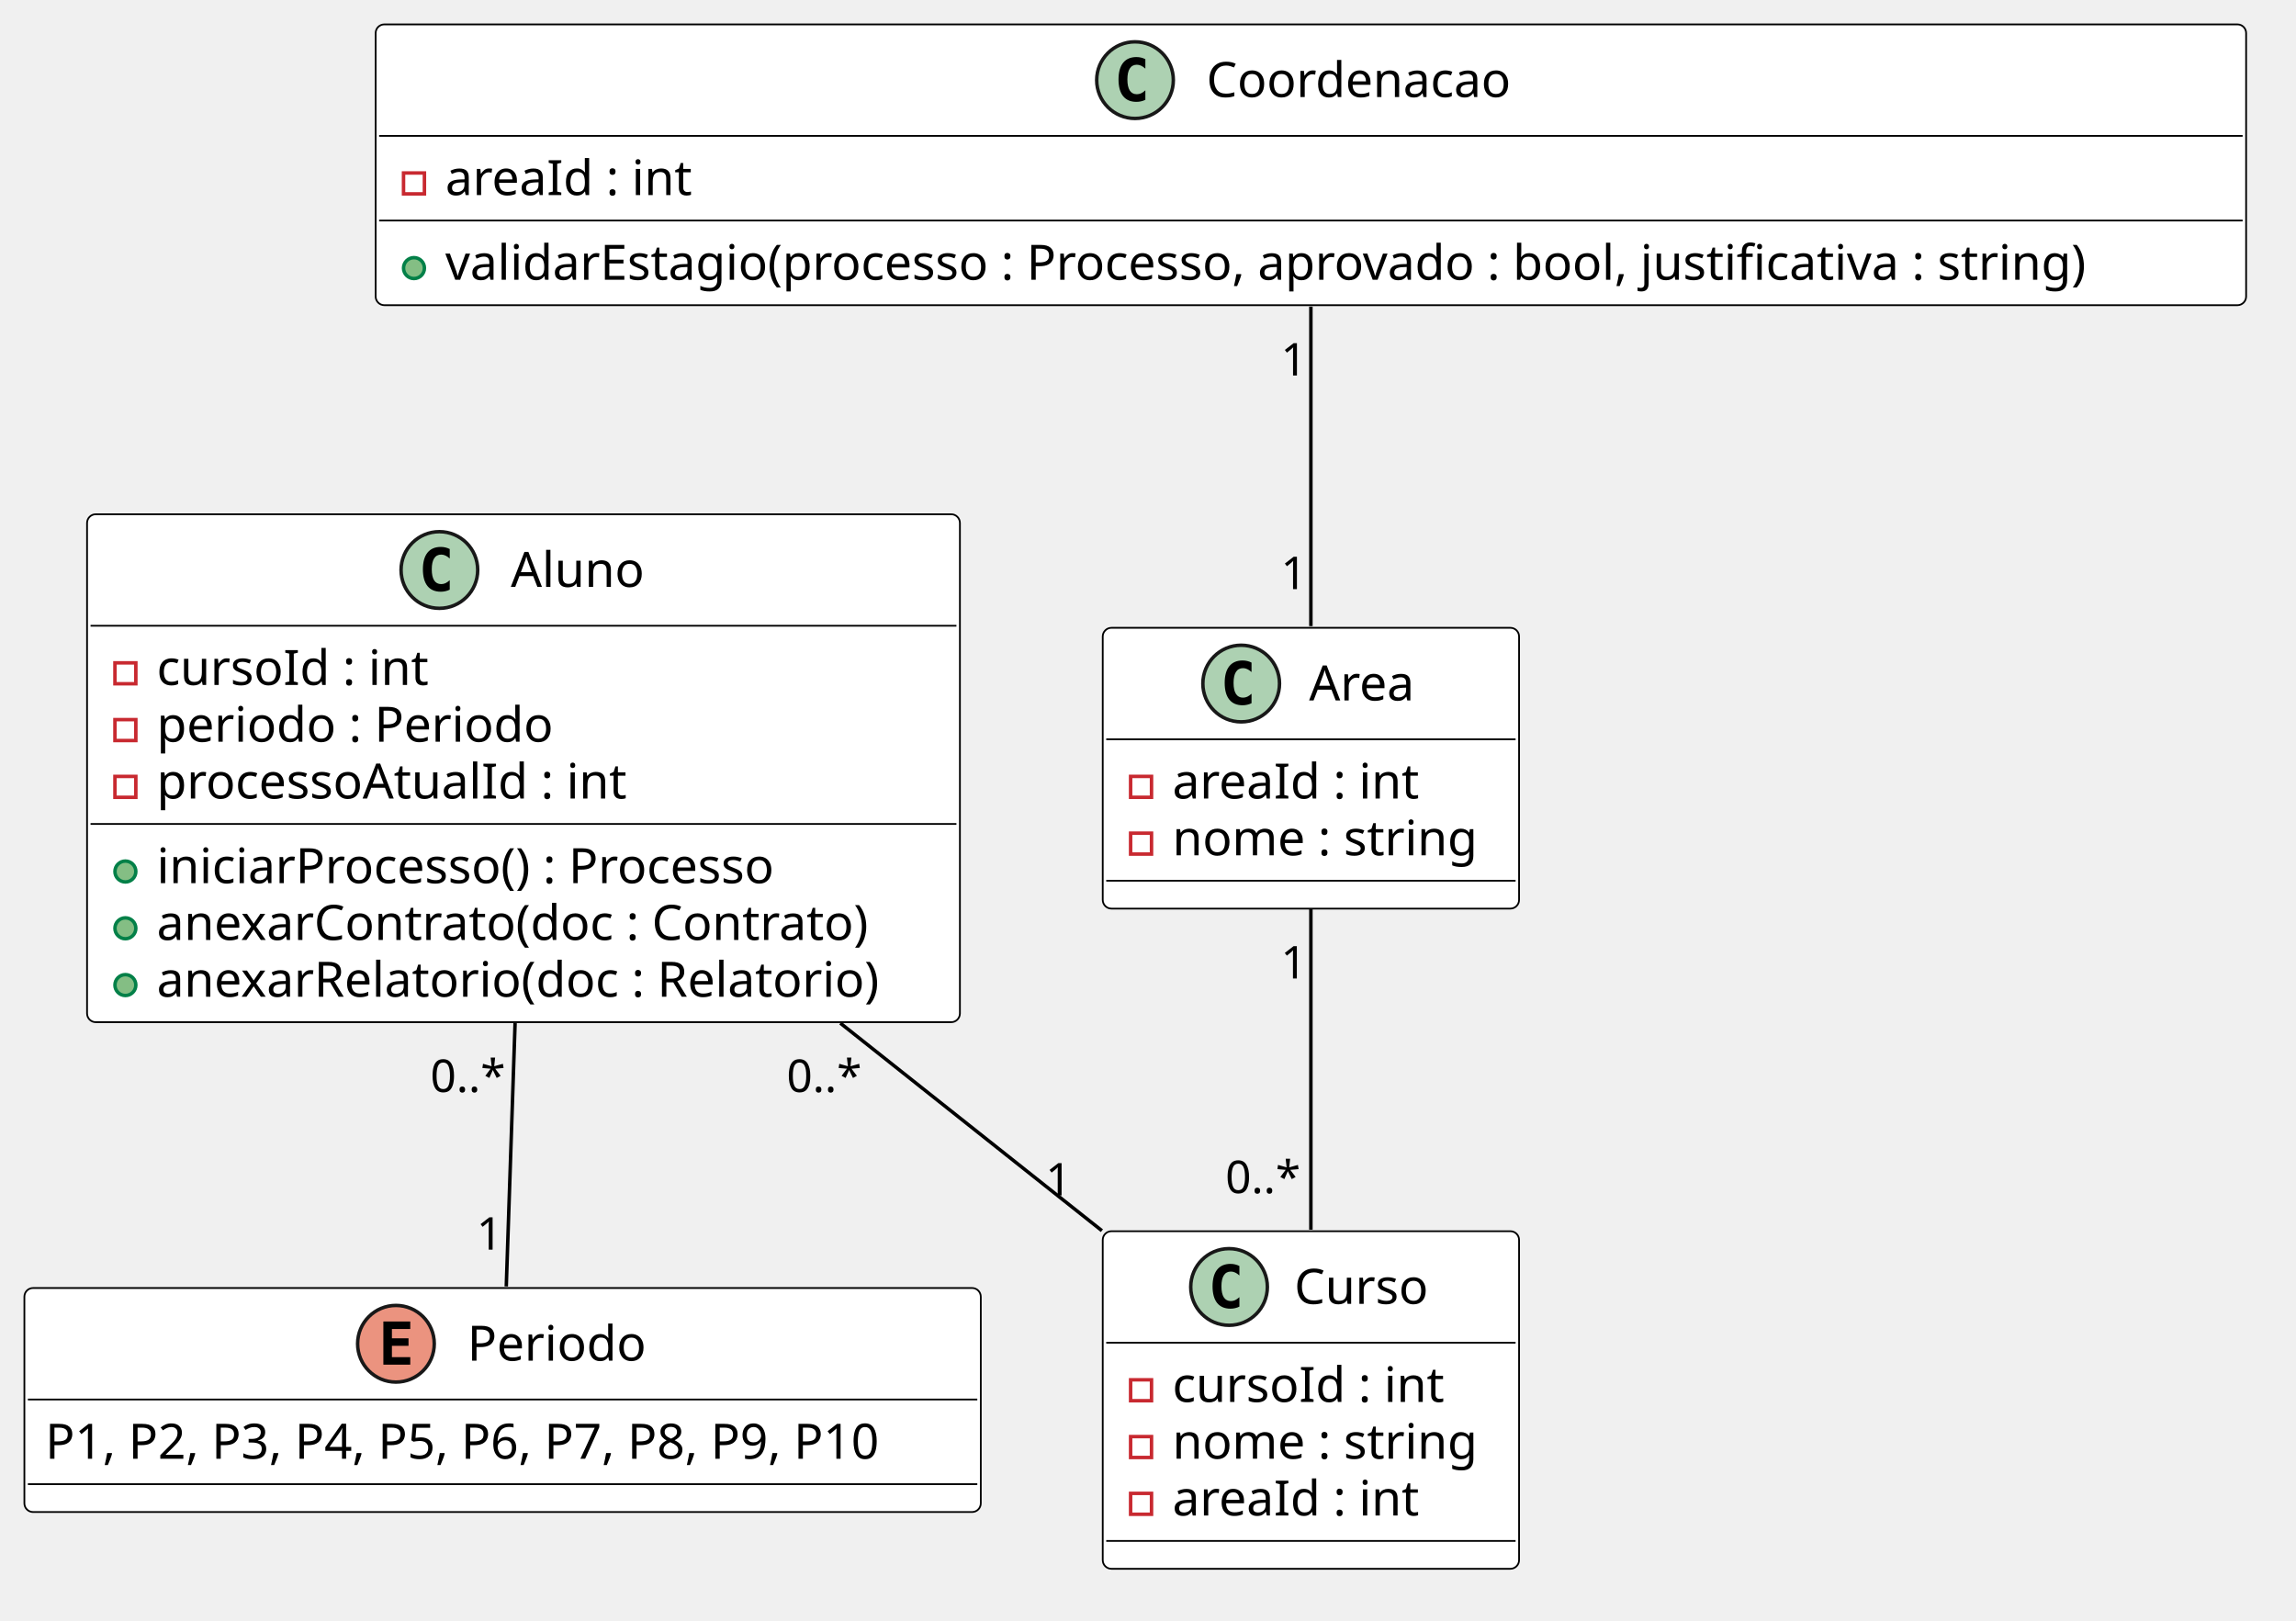
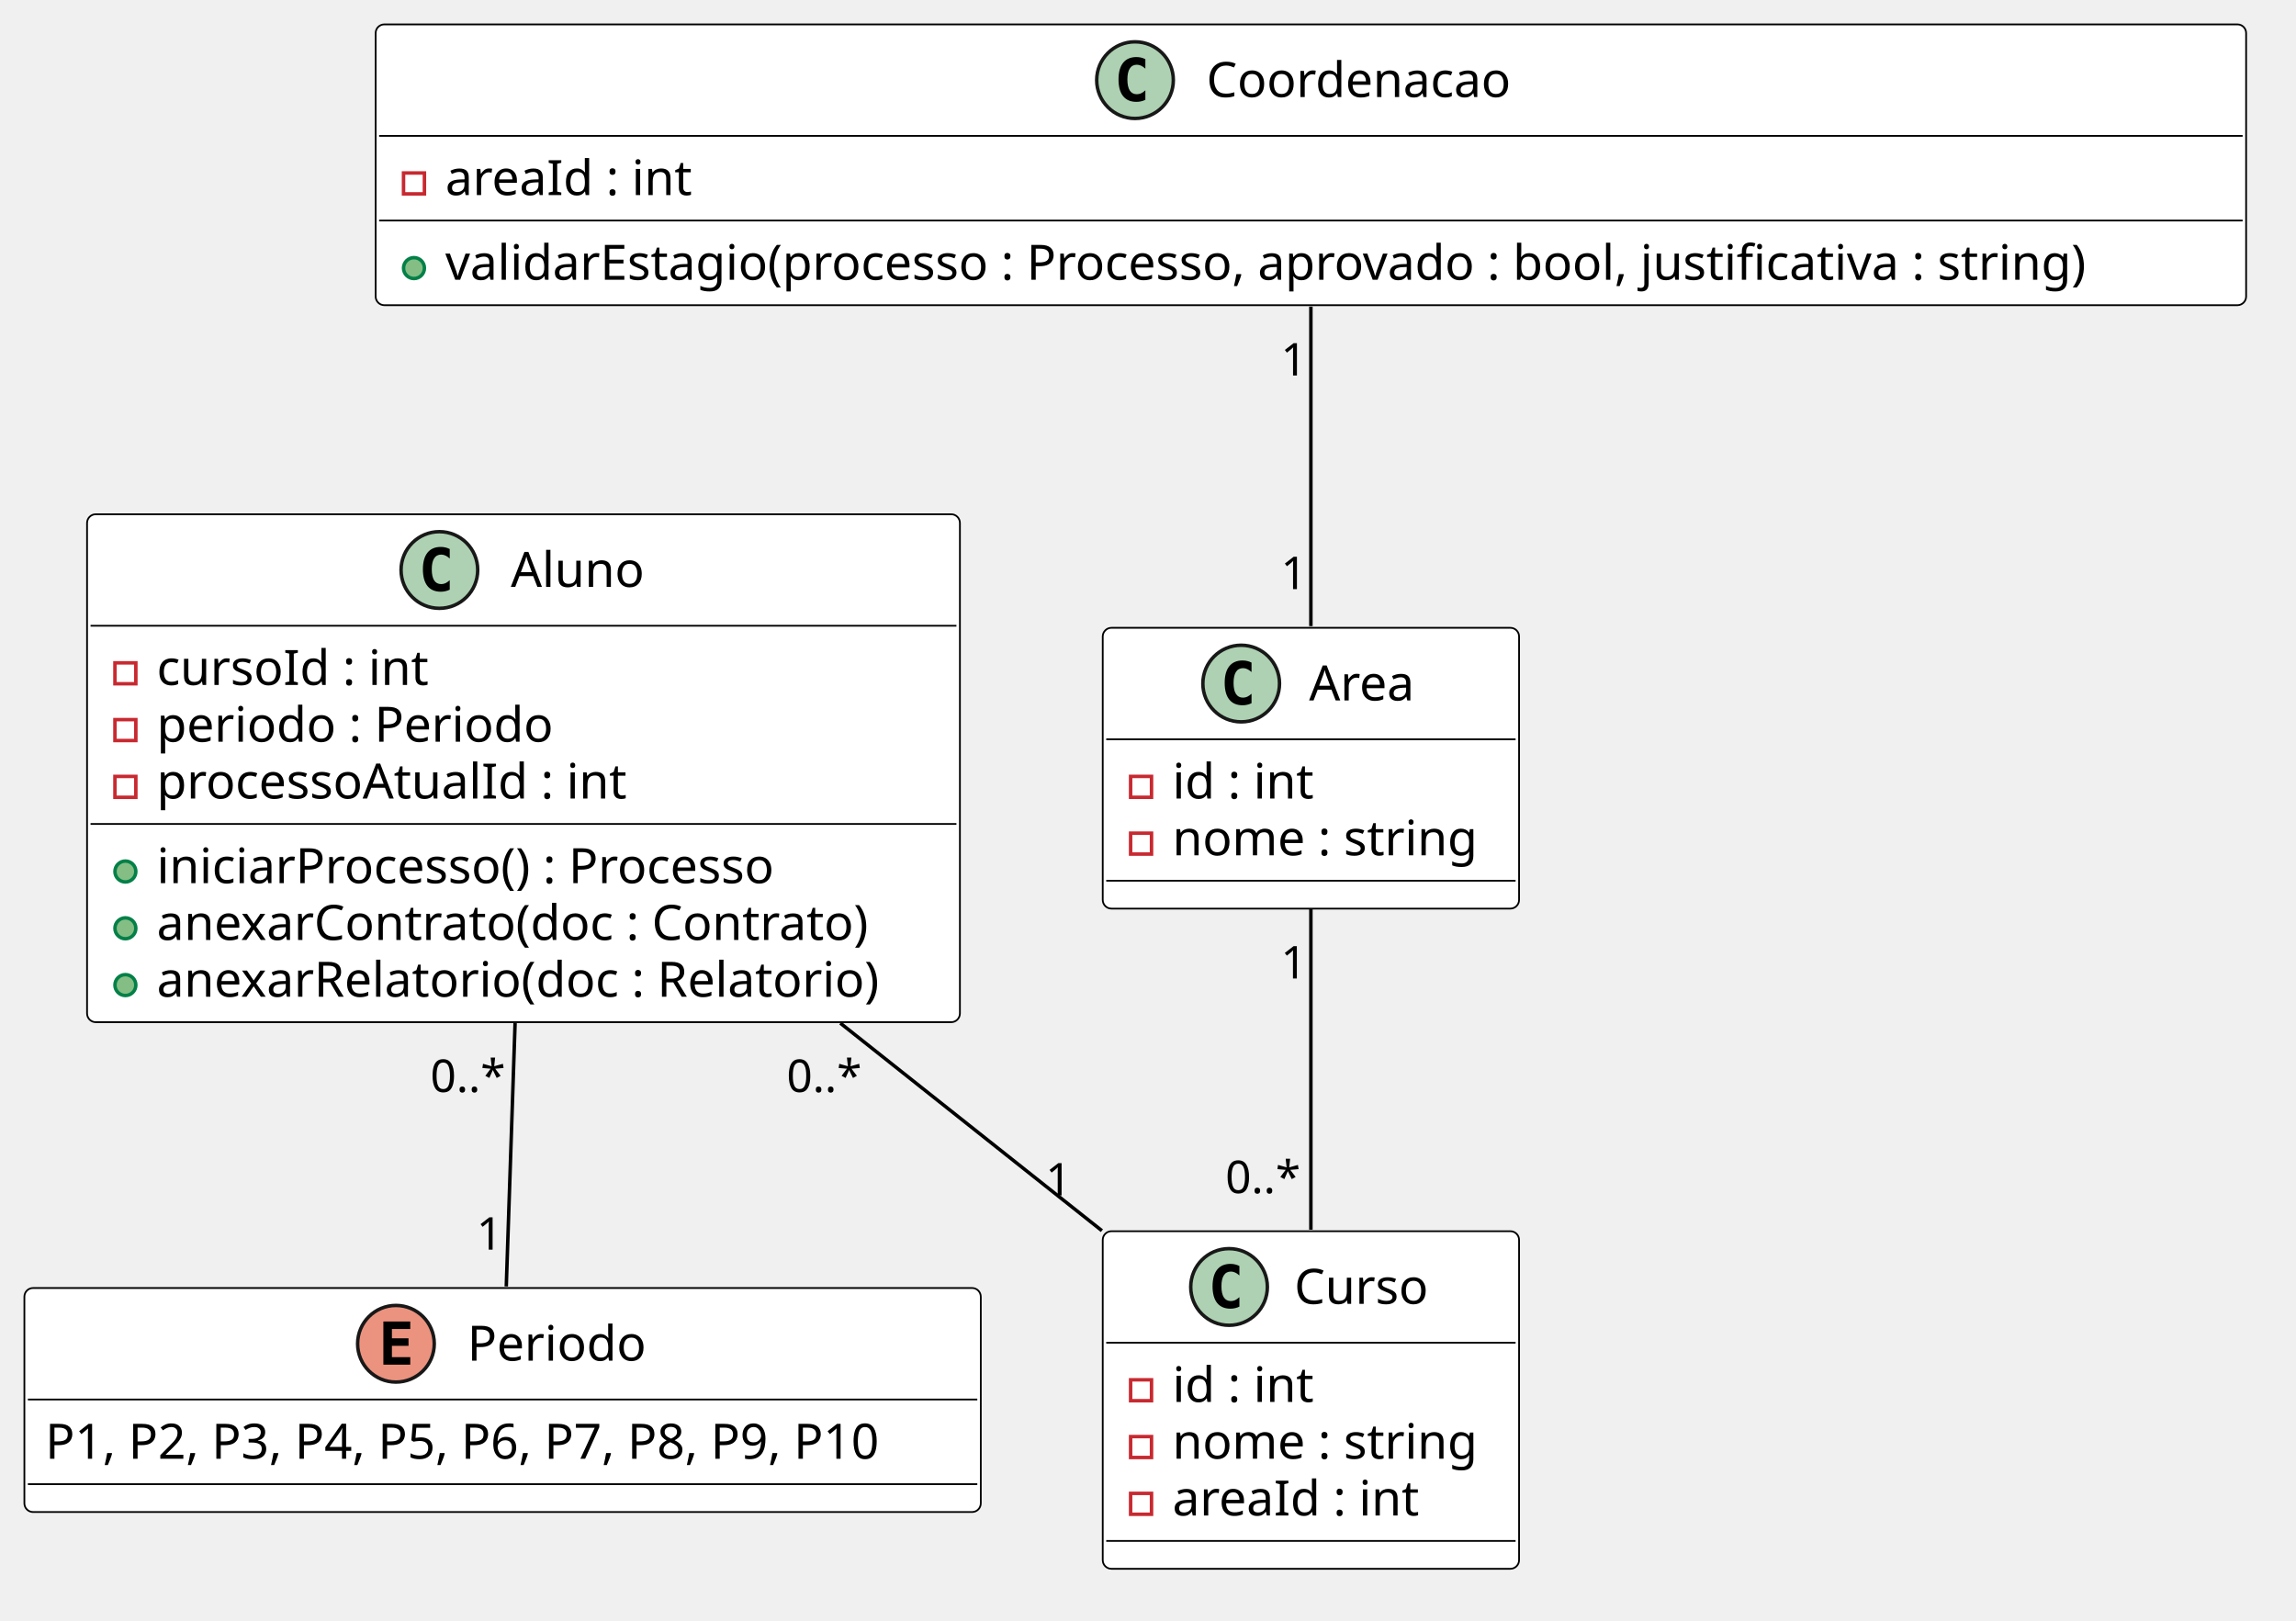
<svg xmlns="http://www.w3.org/2000/svg" contentStyleType="text/css" data-diagram-type="CLASS" height="465px" preserveAspectRatio="none" style="width:659px;height:465px;background:#FFFFFF;" version="1.1" viewBox="0 0 659 465" width="659px" zoomAndPan="magnify">
  <defs />
  <g>
    <g class="entity" data-qualified-name="Periodo" data-source-line="9" id="ent0002">
      <rect fill="#FFFFFF" height="64.297" rx="2.5" ry="2.5" style="stroke:#000000;stroke-width:0.5;" width="274.507" x="7" y="369.68" />
      <ellipse cx="113.644" cy="385.68" fill="#EB937F" rx="11" ry="11" style="stroke:#181818;stroke-width:1;" />
      <path d="M117.753,391.68 L110.035,391.68 L110.035,379.289 L117.753,379.289 L117.753,381.446 L112.488,381.446 L112.488,384.118 L117.253,384.118 L117.253,386.274 L112.488,386.274 L112.488,389.524 L117.753,389.524 L117.753,391.68 Z " fill="#000000" />
      <text fill="#000000" font-family="sans-serif" font-size="14" lengthAdjust="spacing" textLength="52.719" x="134.144" y="390.527">Periodo</text>
      <line style="stroke:#000000;stroke-width:0.5;" x1="8" x2="280.507" y1="401.68" y2="401.68" />
      <text fill="#000000" font-family="sans-serif" font-size="14" lengthAdjust="spacing" textLength="262.507" x="13" y="418.675">P1, P2, P3, P4, P5, P6, P7, P8, P9, P10</text>
      <line style="stroke:#000000;stroke-width:0.5;" x1="8" x2="280.507" y1="425.977" y2="425.977" />
    </g>
    <g class="entity" data-qualified-name="Aluno" data-source-line="14" id="ent0003">
      <rect fill="#FFFFFF" height="145.781" rx="2.5" ry="2.5" style="stroke:#000000;stroke-width:0.5;" width="250.526" x="24.99" y="147.6" />
      <ellipse cx="126.114" cy="163.6" fill="#ADD1B2" rx="11" ry="11" style="stroke:#181818;stroke-width:1;" />
      <path d="M129.083,169.241 Q128.505,169.537 127.864,169.678 Q127.223,169.834 126.52,169.834 Q124.02,169.834 122.692,168.194 Q121.38,166.537 121.38,163.412 Q121.38,160.287 122.692,158.631 Q124.02,156.975 126.52,156.975 Q127.223,156.975 127.864,157.131 Q128.52,157.287 129.083,157.584 L129.083,160.303 Q128.458,159.725 127.864,159.459 Q127.27,159.178 126.645,159.178 Q125.302,159.178 124.614,160.256 Q123.927,161.319 123.927,163.412 Q123.927,165.506 124.614,166.584 Q125.302,167.647 126.645,167.647 Q127.27,167.647 127.864,167.381 Q128.458,167.1 129.083,166.522 L129.083,169.241 Z " fill="#000000" />
      <text fill="#000000" font-family="sans-serif" font-size="14" lengthAdjust="spacing" textLength="39.778" x="146.614" y="168.447">Aluno</text>
      <line style="stroke:#000000;stroke-width:0.5;" x1="25.99" x2="274.516" y1="179.6" y2="179.6" />
      <g data-visibility-modifier="PRIVATE_FIELD">
        <rect fill="none" height="6" style="stroke:#C82930;stroke-width:1;" width="6" x="32.99" y="190.248" />
      </g>
      <text fill="#000000" font-family="sans-serif" font-size="14" lengthAdjust="spacing" textLength="83.07" x="44.99" y="196.595">cursoId : int</text>
      <g data-visibility-modifier="PRIVATE_FIELD">
        <rect fill="none" height="6" style="stroke:#C82930;stroke-width:1;" width="6" x="32.99" y="206.545" />
      </g>
      <text fill="#000000" font-family="sans-serif" font-size="14" lengthAdjust="spacing" textLength="119.499" x="44.99" y="212.892">periodo : Periodo</text>
      <g data-visibility-modifier="PRIVATE_FIELD">
        <rect fill="none" height="6" style="stroke:#C82930;stroke-width:1;" width="6" x="32.99" y="222.842" />
      </g>
      <text fill="#000000" font-family="sans-serif" font-size="14" lengthAdjust="spacing" textLength="143.965" x="44.99" y="229.189">processoAtualId : int</text>
      <line style="stroke:#000000;stroke-width:0.5;" x1="25.99" x2="274.516" y1="236.491" y2="236.491" />
      <g data-visibility-modifier="PUBLIC_METHOD">
        <ellipse cx="35.99" cy="250.139" fill="#84BE84" rx="3" ry="3" style="stroke:#038048;stroke-width:1;" />
      </g>
      <text fill="#000000" font-family="sans-serif" font-size="14" lengthAdjust="spacing" textLength="191.57" x="44.99" y="253.486">iniciarProcesso() : Processo</text>
      <g data-visibility-modifier="PUBLIC_METHOD">
        <ellipse cx="35.99" cy="266.436" fill="#84BE84" rx="3" ry="3" style="stroke:#038048;stroke-width:1;" />
      </g>
      <text fill="#000000" font-family="sans-serif" font-size="14" lengthAdjust="spacing" textLength="220.561" x="44.99" y="269.783">anexarContrato(doc : Contrato)</text>
      <g data-visibility-modifier="PUBLIC_METHOD">
        <ellipse cx="35.99" cy="282.733" fill="#84BE84" rx="3" ry="3" style="stroke:#038048;stroke-width:1;" />
      </g>
      <text fill="#000000" font-family="sans-serif" font-size="14" lengthAdjust="spacing" textLength="224.526" x="44.99" y="286.079">anexarRelatorio(doc : Relatorio)</text>
    </g>
    <g class="entity" data-qualified-name="Curso" data-source-line="23" id="ent0004">
      <rect fill="#FFFFFF" height="96.891" rx="2.5" ry="2.5" style="stroke:#000000;stroke-width:0.5;" width="119.495" x="316.51" y="353.38" />
      <ellipse cx="352.764" cy="369.38" fill="#ADD1B2" rx="11" ry="11" style="stroke:#181818;stroke-width:1;" />
      <path d="M355.733,375.021 Q355.155,375.317 354.514,375.458 Q353.873,375.614 353.17,375.614 Q350.67,375.614 349.342,373.974 Q348.03,372.317 348.03,369.192 Q348.03,366.067 349.342,364.411 Q350.67,362.755 353.17,362.755 Q353.873,362.755 354.514,362.911 Q355.17,363.067 355.733,363.364 L355.733,366.083 Q355.108,365.505 354.514,365.239 Q353.92,364.958 353.295,364.958 Q351.952,364.958 351.264,366.036 Q350.577,367.099 350.577,369.192 Q350.577,371.286 351.264,372.364 Q351.952,373.427 353.295,373.427 Q353.92,373.427 354.514,373.161 Q355.108,372.88 355.733,372.302 L355.733,375.021 Z " fill="#000000" />
      <text fill="#000000" font-family="sans-serif" font-size="14" lengthAdjust="spacing" textLength="40.264" x="371.487" y="374.227">Curso</text>
      <line style="stroke:#000000;stroke-width:0.5;" x1="317.51" x2="435.005" y1="385.38" y2="385.38" />
      <g data-visibility-modifier="PRIVATE_FIELD">
        <rect fill="none" height="6" style="stroke:#C82930;stroke-width:1;" width="6" x="324.51" y="396.028" />
      </g>
-       <text fill="#000000" font-family="sans-serif" font-size="14" lengthAdjust="spacing" textLength="83.07" x="336.51" y="402.375">cursoId : int</text>
+       <text fill="#000000" font-family="sans-serif" font-size="14" lengthAdjust="spacing" textLength="44.645" x="336.51" y="402.375">id : int</text>
      <g data-visibility-modifier="PRIVATE_FIELD">
        <rect fill="none" height="6" style="stroke:#C82930;stroke-width:1;" width="6" x="324.51" y="412.325" />
      </g>
      <text fill="#000000" font-family="sans-serif" font-size="14" lengthAdjust="spacing" textLength="93.495" x="336.51" y="418.672">nome : string</text>
      <g data-visibility-modifier="PRIVATE_FIELD">
        <rect fill="none" height="6" style="stroke:#C82930;stroke-width:1;" width="6" x="324.51" y="428.622" />
      </g>
      <text fill="#000000" font-family="sans-serif" font-size="14" lengthAdjust="spacing" textLength="76.412" x="336.51" y="434.969">areaId : int</text>
      <line style="stroke:#000000;stroke-width:0.5;" x1="317.51" x2="435.005" y1="442.271" y2="442.271" />
    </g>
    <g class="entity" data-qualified-name="Area" data-source-line="29" id="ent0005">
      <rect fill="#FFFFFF" height="80.594" rx="2.5" ry="2.5" style="stroke:#000000;stroke-width:0.5;" width="119.495" x="316.51" y="180.19" />
      <ellipse cx="356.246" cy="196.19" fill="#ADD1B2" rx="11" ry="11" style="stroke:#181818;stroke-width:1;" />
      <path d="M359.215,201.831 Q358.637,202.127 357.996,202.268 Q357.356,202.424 356.653,202.424 Q354.153,202.424 352.825,200.784 Q351.512,199.127 351.512,196.002 Q351.512,192.877 352.825,191.221 Q354.153,189.565 356.653,189.565 Q357.356,189.565 357.996,189.721 Q358.653,189.877 359.215,190.174 L359.215,192.893 Q358.59,192.315 357.996,192.049 Q357.403,191.768 356.778,191.768 Q355.434,191.768 354.746,192.846 Q354.059,193.909 354.059,196.002 Q354.059,198.096 354.746,199.174 Q355.434,200.237 356.778,200.237 Q357.403,200.237 357.996,199.971 Q358.59,199.69 359.215,199.112 L359.215,201.831 Z " fill="#000000" />
      <text fill="#000000" font-family="sans-serif" font-size="14" lengthAdjust="spacing" textLength="32.525" x="375.743" y="201.037">Area</text>
      <line style="stroke:#000000;stroke-width:0.5;" x1="317.51" x2="435.005" y1="212.19" y2="212.19" />
      <g data-visibility-modifier="PRIVATE_FIELD">
        <rect fill="none" height="6" style="stroke:#C82930;stroke-width:1;" width="6" x="324.51" y="222.838" />
      </g>
-       <text fill="#000000" font-family="sans-serif" font-size="14" lengthAdjust="spacing" textLength="76.412" x="336.51" y="229.185">areaId : int</text>
+       <text fill="#000000" font-family="sans-serif" font-size="14" lengthAdjust="spacing" textLength="44.645" x="336.51" y="229.185">id : int</text>
      <g data-visibility-modifier="PRIVATE_FIELD">
        <rect fill="none" height="6" style="stroke:#C82930;stroke-width:1;" width="6" x="324.51" y="239.135" />
      </g>
      <text fill="#000000" font-family="sans-serif" font-size="14" lengthAdjust="spacing" textLength="93.495" x="336.51" y="245.482">nome : string</text>
      <line style="stroke:#000000;stroke-width:0.5;" x1="317.51" x2="435.005" y1="252.784" y2="252.784" />
    </g>
    <g class="entity" data-qualified-name="Coordenacao" data-source-line="34" id="ent0006">
      <rect fill="#FFFFFF" height="80.594" rx="2.5" ry="2.5" style="stroke:#000000;stroke-width:0.5;" width="536.863" x="107.82" y="7" />
      <ellipse cx="325.774" cy="23" fill="#ADD1B2" rx="11" ry="11" style="stroke:#181818;stroke-width:1;" />
      <path d="M328.742,28.641 Q328.164,28.938 327.524,29.078 Q326.883,29.234 326.18,29.234 Q323.68,29.234 322.352,27.594 Q321.039,25.938 321.039,22.812 Q321.039,19.688 322.352,18.031 Q323.68,16.375 326.18,16.375 Q326.883,16.375 327.524,16.531 Q328.18,16.688 328.742,16.984 L328.742,19.703 Q328.117,19.125 327.524,18.859 Q326.93,18.578 326.305,18.578 Q324.961,18.578 324.274,19.656 Q323.586,20.719 323.586,22.812 Q323.586,24.906 324.274,25.984 Q324.961,27.047 326.305,27.047 Q326.93,27.047 327.524,26.781 Q328.117,26.5 328.742,25.922 L328.742,28.641 Z " fill="#000000" />
      <text fill="#000000" font-family="sans-serif" font-size="14" lengthAdjust="spacing" textLength="92.456" x="346.274" y="27.847">Coordenacao</text>
      <line style="stroke:#000000;stroke-width:0.5;" x1="108.82" x2="643.683" y1="39" y2="39" />
      <g data-visibility-modifier="PRIVATE_FIELD">
        <rect fill="none" height="6" style="stroke:#C82930;stroke-width:1;" width="6" x="115.82" y="49.648" />
      </g>
      <text fill="#000000" font-family="sans-serif" font-size="14" lengthAdjust="spacing" textLength="76.412" x="127.82" y="55.995">areaId : int</text>
      <line style="stroke:#000000;stroke-width:0.5;" x1="108.82" x2="643.683" y1="63.297" y2="63.297" />
      <g data-visibility-modifier="PUBLIC_METHOD">
        <ellipse cx="118.82" cy="76.945" fill="#84BE84" rx="3" ry="3" style="stroke:#038048;stroke-width:1;" />
      </g>
      <text fill="#000000" font-family="sans-serif" font-size="14" lengthAdjust="spacing" textLength="510.863" x="127.82" y="80.292">validarEstagio(processo : Processo, aprovado : bool, justificativa : string)</text>
    </g>
    <g class="link" data-entity-1="ent0003" data-entity-2="ent0004" data-link-type="association" data-source-line="41" id="lnk7">
      <path codeLine="41" d="M241.2,293.66 C266.47,313.71 293.26,334.97 316.27,353.23" fill="none" id="Aluno-Curso" style="stroke:#000000;stroke-width:1;" />
      <text fill="#000000" font-family="sans-serif" font-size="13" lengthAdjust="spacing" textLength="23.036" x="225.774" y="313.422">0..*</text>
      <text fill="#000000" font-family="sans-serif" font-size="13" lengthAdjust="spacing" textLength="8.271" x="300.089" y="343.118">1</text>
    </g>
    <g class="link" data-entity-1="ent0003" data-entity-2="ent0002" data-link-type="association" data-source-line="42" id="lnk8">
      <path codeLine="42" d="M147.84,293.66 C146.96,319.94 146.01,348.3 145.31,369.24" fill="none" id="Aluno-Periodo" style="stroke:#000000;stroke-width:1;" />
      <text fill="#000000" font-family="sans-serif" font-size="13" lengthAdjust="spacing" textLength="23.036" x="123.516" y="313.422">0..*</text>
      <text fill="#000000" font-family="sans-serif" font-size="13" lengthAdjust="spacing" textLength="8.271" x="136.775" y="358.678">1</text>
    </g>
    <g class="link" data-entity-1="ent0005" data-entity-2="ent0004" data-link-type="association" data-source-line="45" id="lnk9">
      <path codeLine="45" d="M376.25,260.84 C376.25,287.96 376.25,324.16 376.25,352.95" fill="none" id="Area-Curso" style="stroke:#000000;stroke-width:1;" />
      <text fill="#000000" font-family="sans-serif" font-size="13" lengthAdjust="spacing" textLength="8.271" x="367.609" y="280.844">1</text>
      <text fill="#000000" font-family="sans-serif" font-size="13" lengthAdjust="spacing" textLength="23.036" x="351.706" y="342.45">0..*</text>
    </g>
    <g class="link" data-entity-1="ent0006" data-entity-2="ent0005" data-link-type="association" data-source-line="46" id="lnk10">
      <path codeLine="46" d="M376.25,88.01 C376.25,115.56 376.25,152.13 376.25,179.7" fill="none" id="Coordenacao-Area" style="stroke:#000000;stroke-width:1;" />
      <text fill="#000000" font-family="sans-serif" font-size="13" lengthAdjust="spacing" textLength="8.271" x="367.634" y="107.771">1</text>
      <text fill="#000000" font-family="sans-serif" font-size="13" lengthAdjust="spacing" textLength="8.271" x="367.633" y="169.082">1</text>
    </g>
  </g>
</svg>
